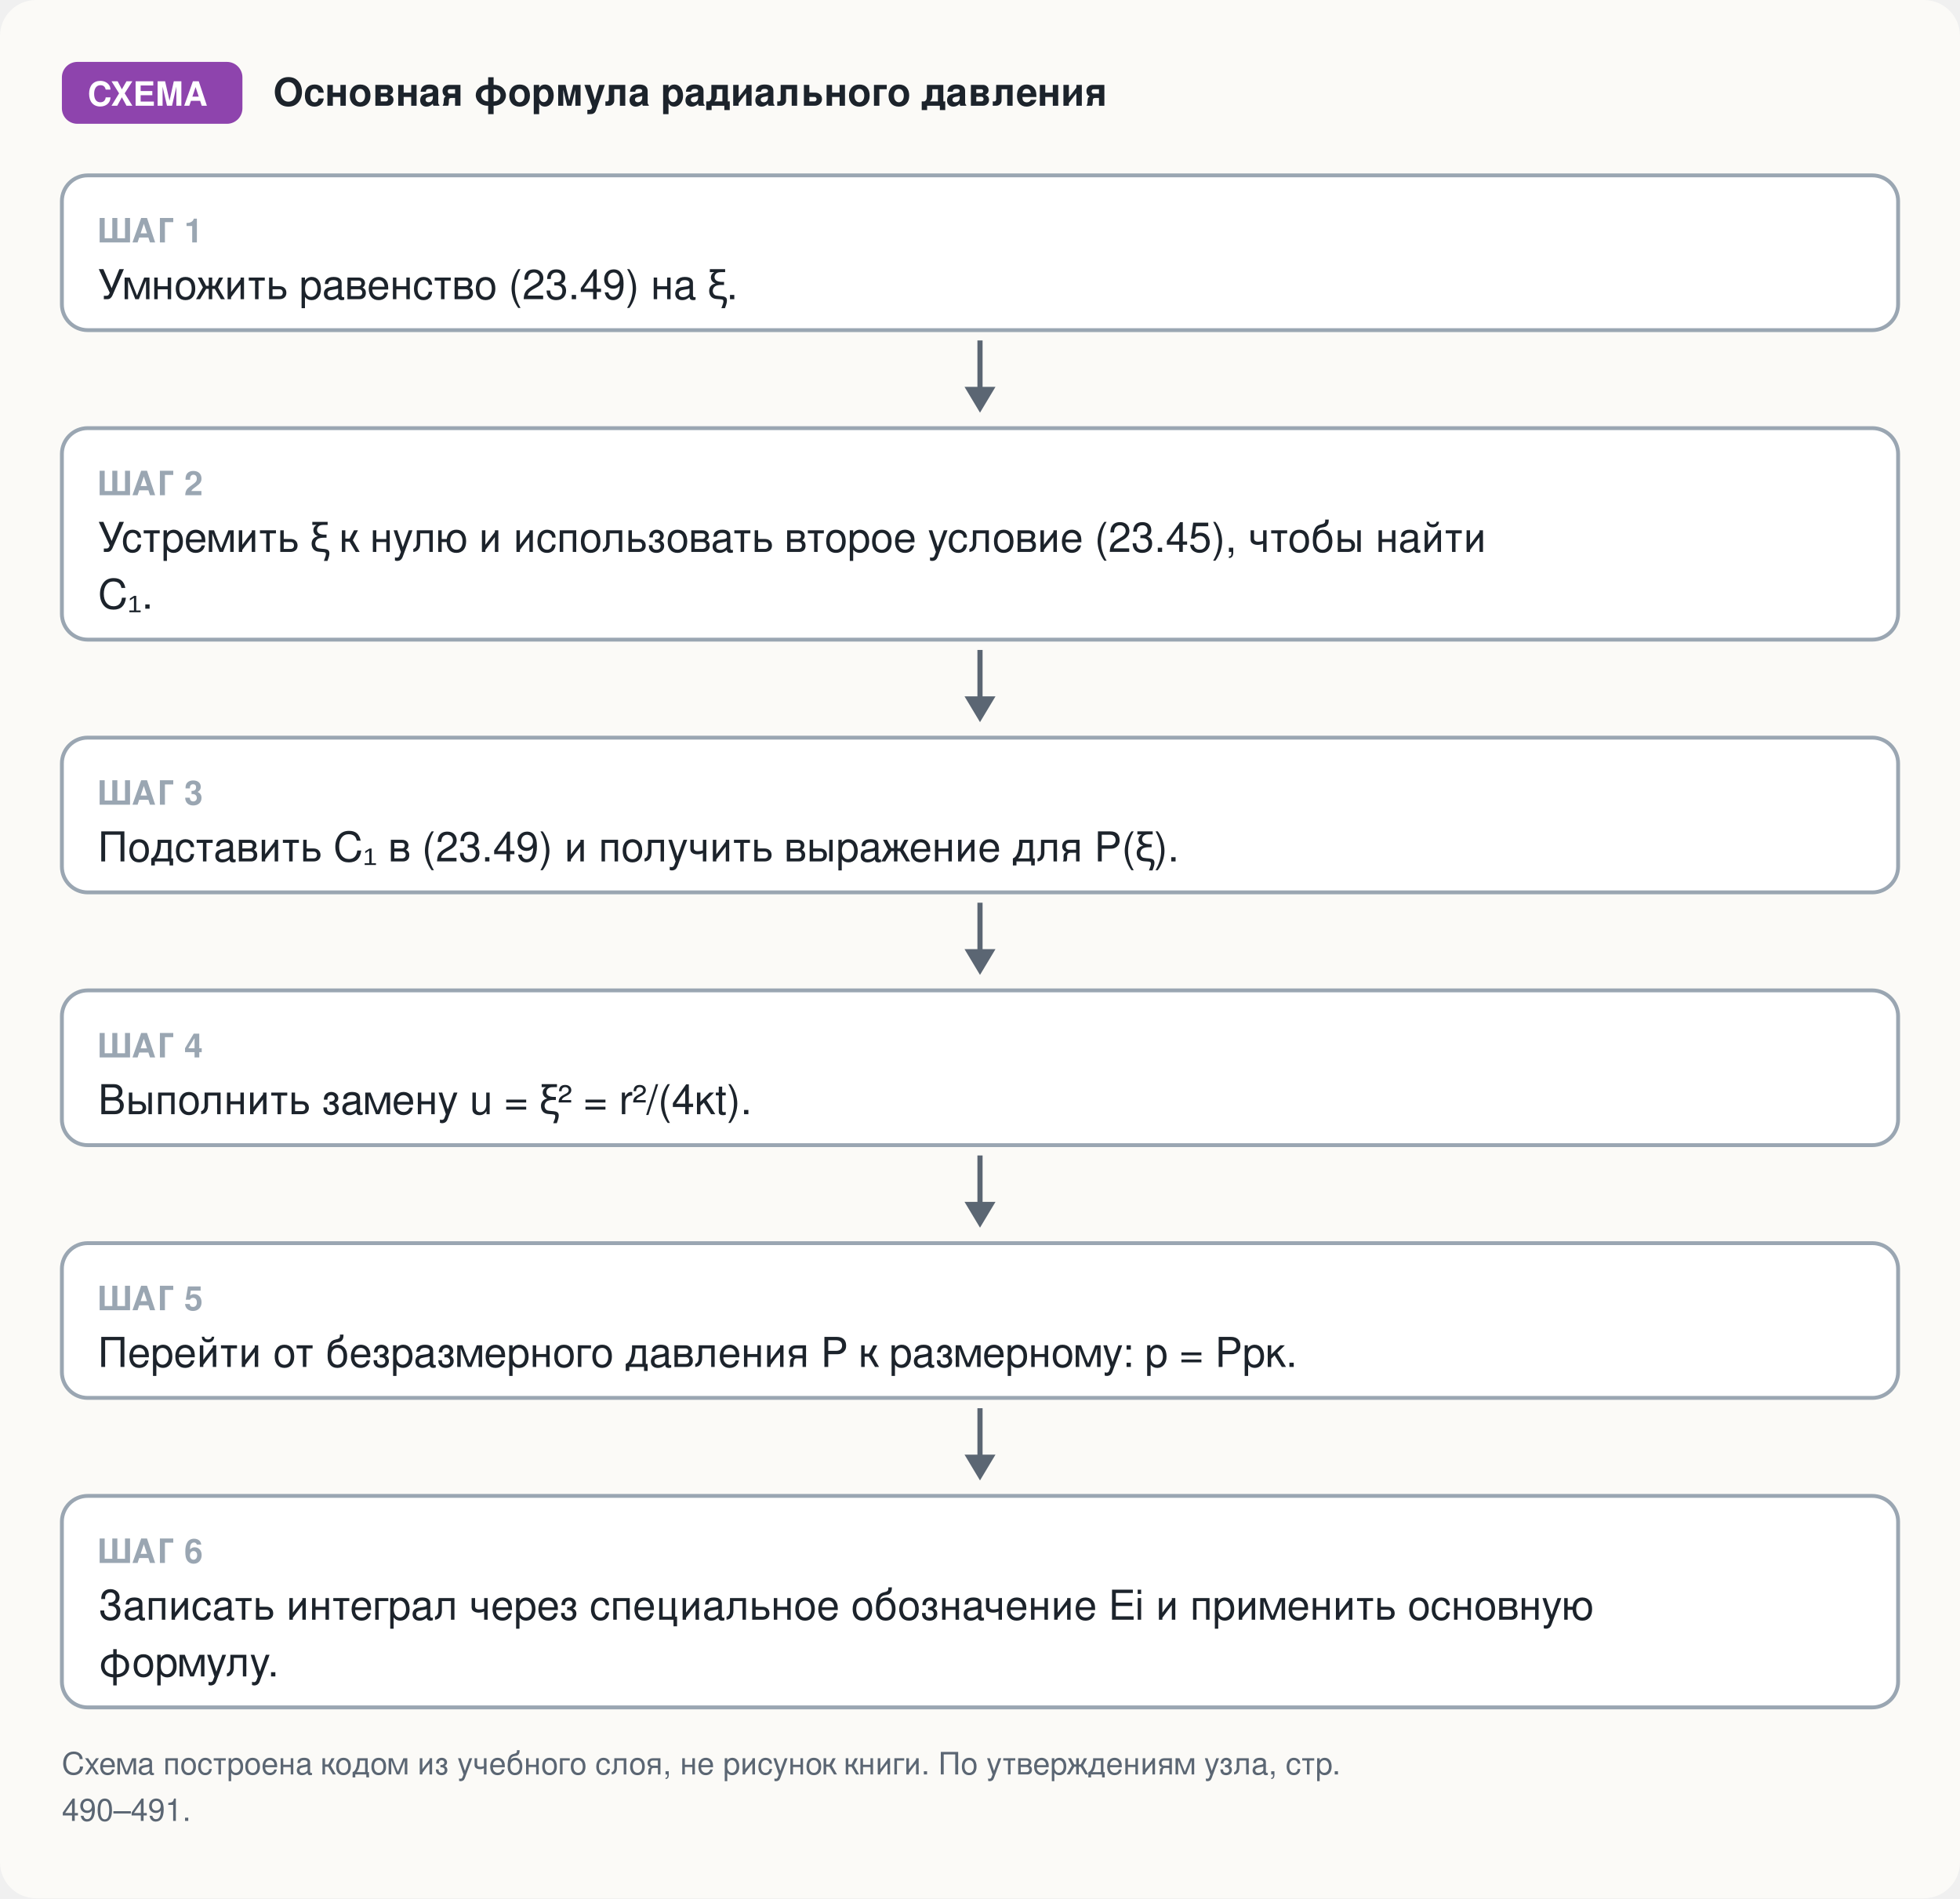
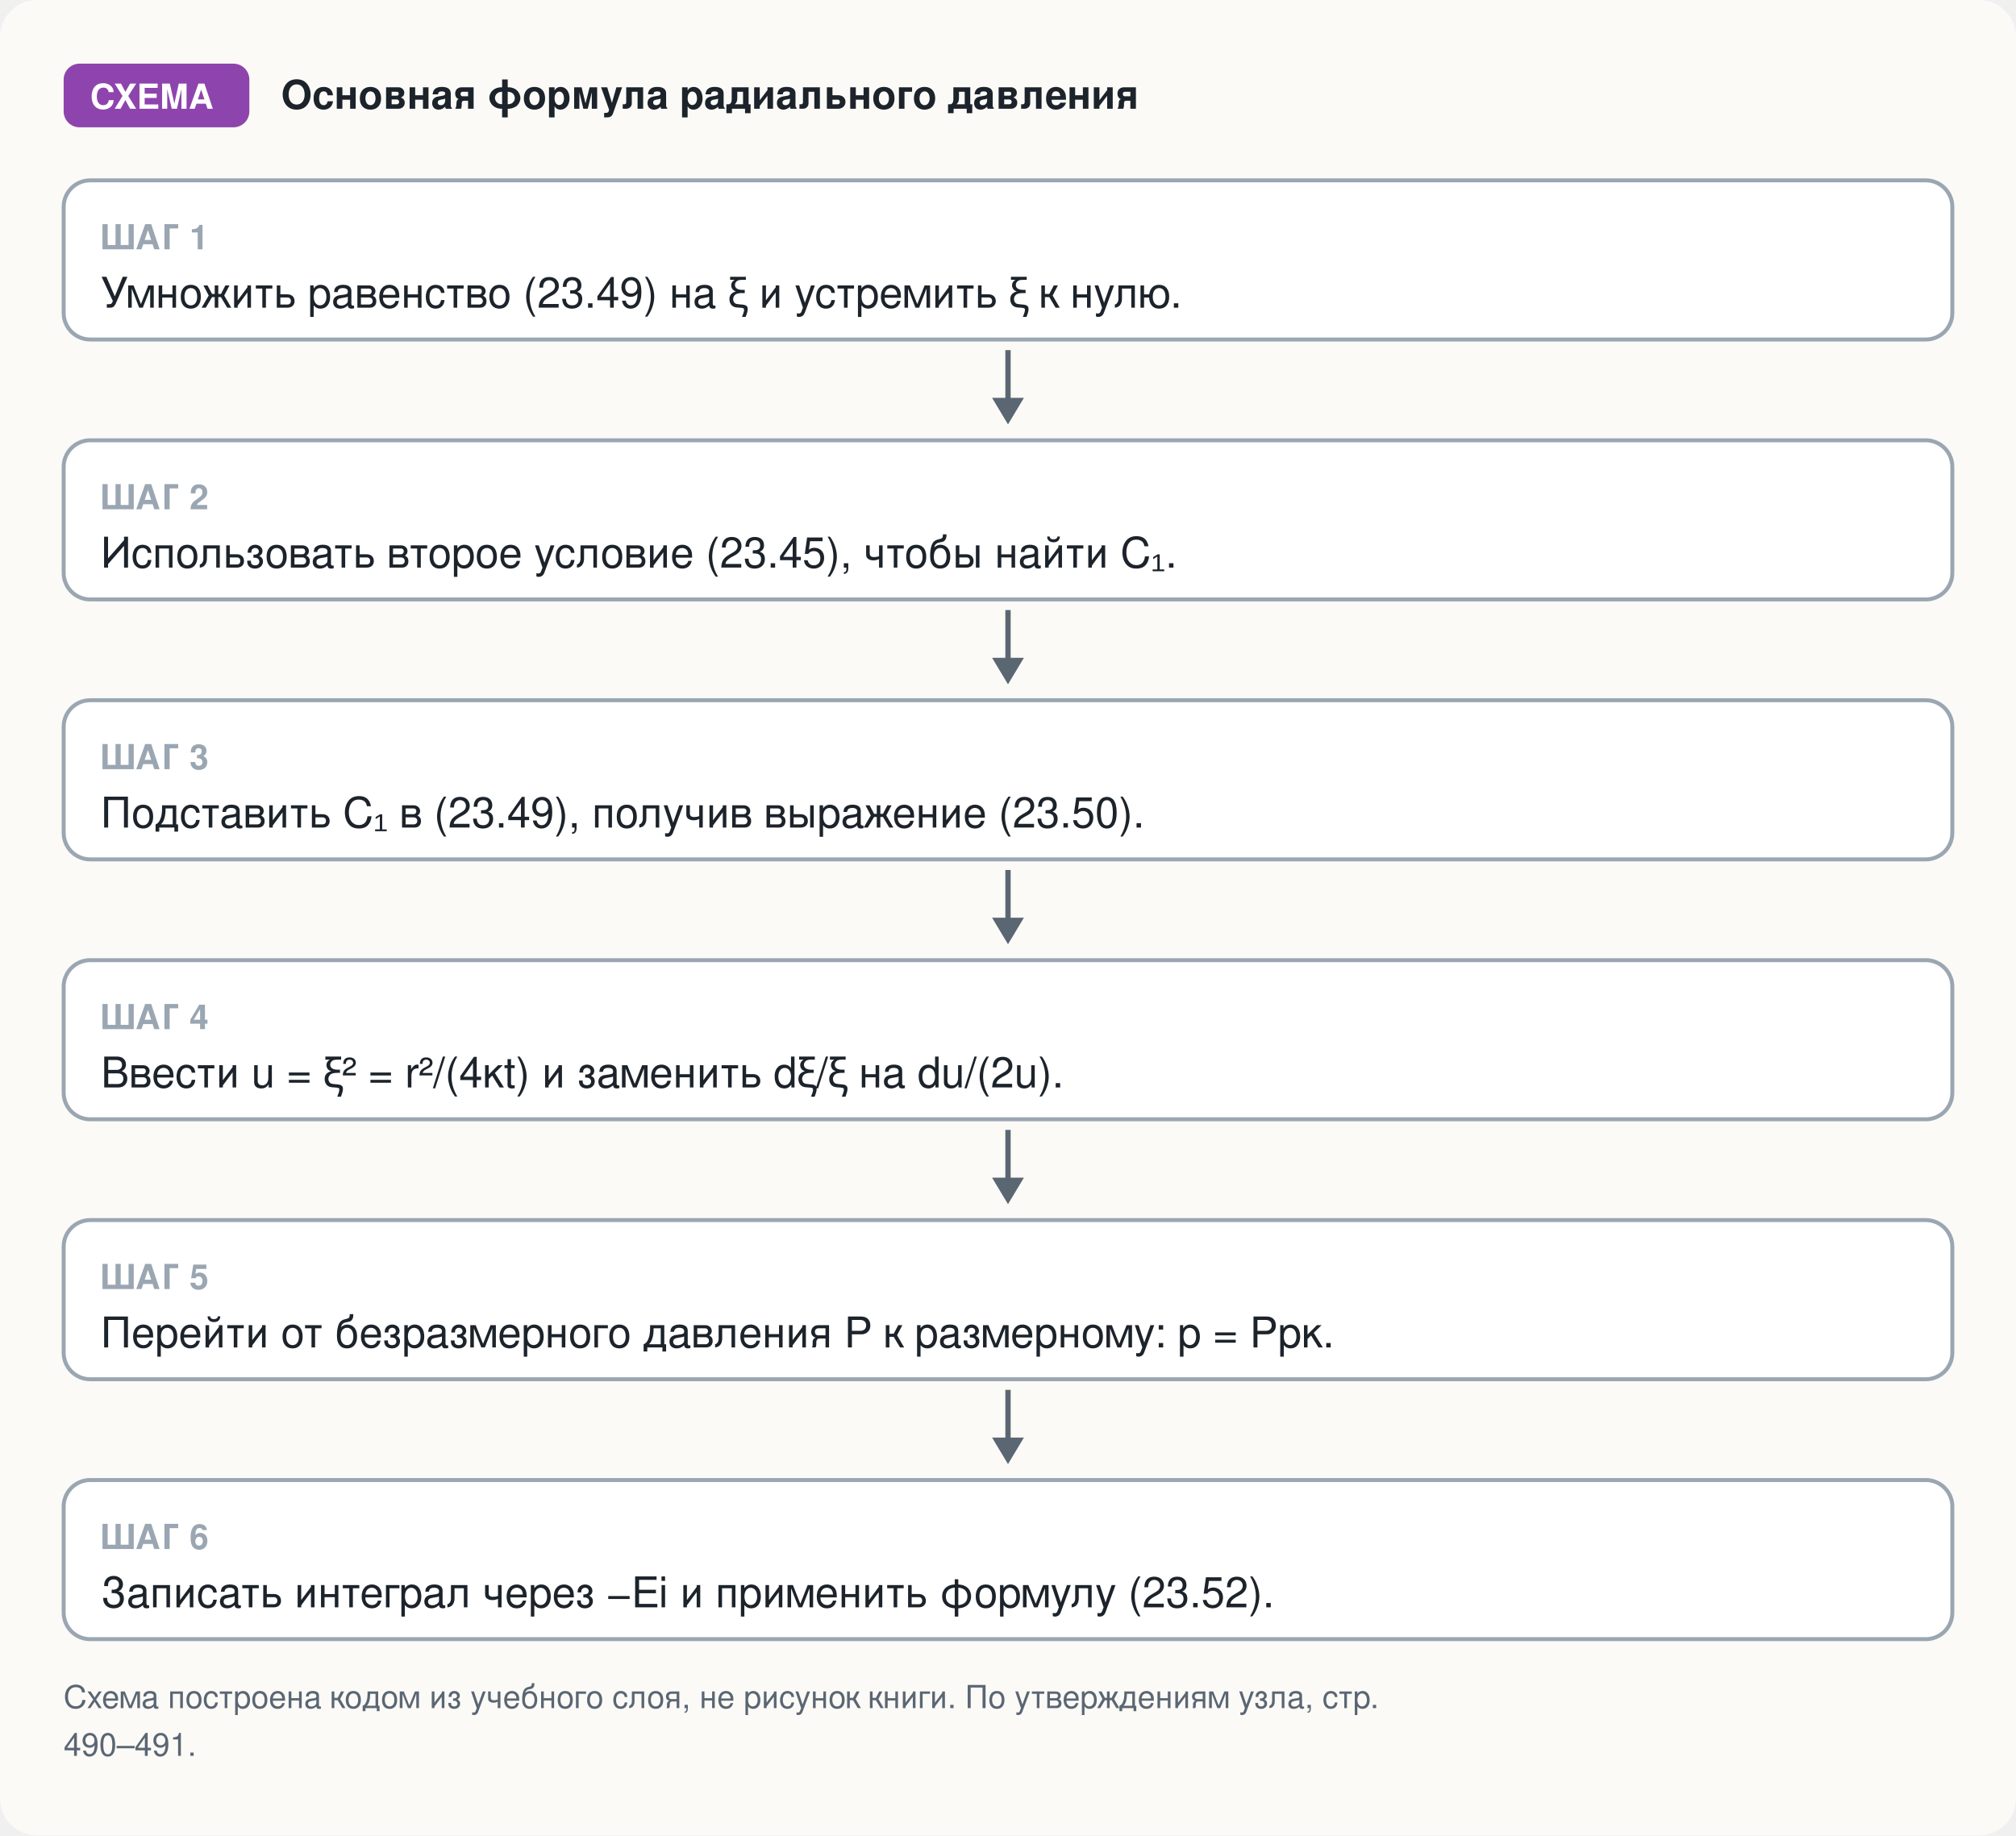
- <svg xmlns="http://www.w3.org/2000/svg" viewBox="0 0 760 736" width="760" height="736" role="img">
-   <rect x="0" y="0" width="760" height="736" rx="14" fill="#FBFAF7" />
+ <svg xmlns="http://www.w3.org/2000/svg" viewBox="0 0 760 692" width="760" height="692" role="img">
+   <rect x="0" y="0" width="760" height="692" rx="14" fill="#FBFAF7" />
  <rect x="24" y="24" width="70" height="24" rx="6" fill="#8E44AD" />
  <text x="34" y="41" font-size="13" font-weight="700" fill="#fff" font-family="Segoe UI, -apple-system, Helvetica, Arial, sans-serif">СХЕМА</text>
  <text x="106" y="41" font-size="15" font-weight="700" fill="#1C232B" font-family="Segoe UI, -apple-system, Helvetica, Arial, sans-serif">Основная формула радиального давления</text>
  <rect x="24" y="68" width="712" height="60" rx="10" fill="#FFFFFF" stroke="#9AA6B2" stroke-width="1.5" />
  <text x="38" y="94" font-size="13" font-weight="700" fill="#9AA6B2" text-anchor="start" font-family="Segoe UI, -apple-system, Helvetica, Arial, sans-serif">ШАГ 1</text>
-   <text x="38" y="116" font-size="16" font-weight="400" fill="#1C232B" text-anchor="start" font-family="Segoe UI, -apple-system, Helvetica, Arial, sans-serif">Умножить равенство (23.49) на ξ.</text>
+   <text x="38" y="116" font-size="16" font-weight="400" fill="#1C232B" text-anchor="start" font-family="Segoe UI, -apple-system, Helvetica, Arial, sans-serif">Умножить равенство (23.49) на ξ и устремить ξ к нулю.</text>
  <line x1="380.0" y1="132" x2="380.0" y2="154" stroke="#5B6673" stroke-width="2" />
  <polygon points="374.0,150 386.0,150 380.0,160" fill="#5B6673" />
-   <rect x="24" y="166" width="712" height="82" rx="10" fill="#FFFFFF" stroke="#9AA6B2" stroke-width="1.5" />
+   <rect x="24" y="166" width="712" height="60" rx="10" fill="#FFFFFF" stroke="#9AA6B2" stroke-width="1.5" />
  <text x="38" y="192" font-size="13" font-weight="700" fill="#9AA6B2" text-anchor="start" font-family="Segoe UI, -apple-system, Helvetica, Arial, sans-serif">ШАГ 2</text>
-   <text x="38" y="214" font-size="16" font-weight="400" fill="#1C232B" text-anchor="start" font-family="Segoe UI, -apple-system, Helvetica, Arial, sans-serif">Устремить ξ к нулю и использовать второе условие (23.45), чтобы найти</text>
-   <text x="38" y="236" font-size="16" font-weight="400" fill="#1C232B" text-anchor="start" font-family="Segoe UI, -apple-system, Helvetica, Arial, sans-serif">C₁.</text>
-   <line x1="380.0" y1="252" x2="380.0" y2="274" stroke="#5B6673" stroke-width="2" />
-   <polygon points="374.0,270 386.0,270 380.0,280" fill="#5B6673" />
-   <rect x="24" y="286" width="712" height="60" rx="10" fill="#FFFFFF" stroke="#9AA6B2" stroke-width="1.5" />
-   <text x="38" y="312" font-size="13" font-weight="700" fill="#9AA6B2" text-anchor="start" font-family="Segoe UI, -apple-system, Helvetica, Arial, sans-serif">ШАГ 3</text>
-   <text x="38" y="334" font-size="16" font-weight="400" fill="#1C232B" text-anchor="start" font-family="Segoe UI, -apple-system, Helvetica, Arial, sans-serif">Подставить C₁ в (23.49) и получить выражение для P(ξ).</text>
-   <line x1="380.0" y1="350" x2="380.0" y2="372" stroke="#5B6673" stroke-width="2" />
-   <polygon points="374.0,368 386.0,368 380.0,378" fill="#5B6673" />
-   <rect x="24" y="384" width="712" height="60" rx="10" fill="#FFFFFF" stroke="#9AA6B2" stroke-width="1.5" />
-   <text x="38" y="410" font-size="13" font-weight="700" fill="#9AA6B2" text-anchor="start" font-family="Segoe UI, -apple-system, Helvetica, Arial, sans-serif">ШАГ 4</text>
-   <text x="38" y="432" font-size="16" font-weight="400" fill="#1C232B" text-anchor="start" font-family="Segoe UI, -apple-system, Helvetica, Arial, sans-serif">Выполнить замену u = ξ² = r²/(4κt).</text>
-   <line x1="380.0" y1="448" x2="380.0" y2="470" stroke="#5B6673" stroke-width="2" />
-   <polygon points="374.0,466 386.0,466 380.0,476" fill="#5B6673" />
-   <rect x="24" y="482" width="712" height="60" rx="10" fill="#FFFFFF" stroke="#9AA6B2" stroke-width="1.5" />
-   <text x="38" y="508" font-size="13" font-weight="700" fill="#9AA6B2" text-anchor="start" font-family="Segoe UI, -apple-system, Helvetica, Arial, sans-serif">ШАГ 5</text>
-   <text x="38" y="530" font-size="16" font-weight="400" fill="#1C232B" text-anchor="start" font-family="Segoe UI, -apple-system, Helvetica, Arial, sans-serif">Перейти от безразмерного давления P к размерному: p = Ppκ.</text>
-   <line x1="380.0" y1="546" x2="380.0" y2="568" stroke="#5B6673" stroke-width="2" />
-   <polygon points="374.0,564 386.0,564 380.0,574" fill="#5B6673" />
-   <rect x="24" y="580" width="712" height="82" rx="10" fill="#FFFFFF" stroke="#9AA6B2" stroke-width="1.5" />
-   <text x="38" y="606" font-size="13" font-weight="700" fill="#9AA6B2" text-anchor="start" font-family="Segoe UI, -apple-system, Helvetica, Arial, sans-serif">ШАГ 6</text>
-   <text x="38" y="628" font-size="16" font-weight="400" fill="#1C232B" text-anchor="start" font-family="Segoe UI, -apple-system, Helvetica, Arial, sans-serif">Записать интеграл через специальное обозначение Ei и применить основную</text>
-   <text x="38" y="650" font-size="16" font-weight="400" fill="#1C232B" text-anchor="start" font-family="Segoe UI, -apple-system, Helvetica, Arial, sans-serif">формулу.</text>
-   <text x="24" y="688" font-size="12" font-weight="400" fill="#5B6673" text-anchor="start" font-family="Segoe UI, -apple-system, Helvetica, Arial, sans-serif">Схема построена кодом из учебного слоя, не рисунок книги. По утверждениям узла, стр.</text>
-   <text x="24" y="706" font-size="12" font-weight="400" fill="#5B6673" text-anchor="start" font-family="Segoe UI, -apple-system, Helvetica, Arial, sans-serif">490–491.</text>
+   <text x="38" y="214" font-size="16" font-weight="400" fill="#1C232B" text-anchor="start" font-family="Segoe UI, -apple-system, Helvetica, Arial, sans-serif">Использовать второе условие (23.45), чтобы найти C₁.</text>
+   <line x1="380.0" y1="230" x2="380.0" y2="252" stroke="#5B6673" stroke-width="2" />
+   <polygon points="374.0,248 386.0,248 380.0,258" fill="#5B6673" />
+   <rect x="24" y="264" width="712" height="60" rx="10" fill="#FFFFFF" stroke="#9AA6B2" stroke-width="1.5" />
+   <text x="38" y="290" font-size="13" font-weight="700" fill="#9AA6B2" text-anchor="start" font-family="Segoe UI, -apple-system, Helvetica, Arial, sans-serif">ШАГ 3</text>
+   <text x="38" y="312" font-size="16" font-weight="400" fill="#1C232B" text-anchor="start" font-family="Segoe UI, -apple-system, Helvetica, Arial, sans-serif">Подставить C₁ в (23.49), получив выражение (23.50).</text>
+   <line x1="380.0" y1="328" x2="380.0" y2="350" stroke="#5B6673" stroke-width="2" />
+   <polygon points="374.0,346 386.0,346 380.0,356" fill="#5B6673" />
+   <rect x="24" y="362" width="712" height="60" rx="10" fill="#FFFFFF" stroke="#9AA6B2" stroke-width="1.5" />
+   <text x="38" y="388" font-size="13" font-weight="700" fill="#9AA6B2" text-anchor="start" font-family="Segoe UI, -apple-system, Helvetica, Arial, sans-serif">ШАГ 4</text>
+   <text x="38" y="410" font-size="16" font-weight="400" fill="#1C232B" text-anchor="start" font-family="Segoe UI, -apple-system, Helvetica, Arial, sans-serif">Ввести u = ξ² = r²/(4κt) и заменить dξ/ξ на du/(2u).</text>
+   <line x1="380.0" y1="426" x2="380.0" y2="448" stroke="#5B6673" stroke-width="2" />
+   <polygon points="374.0,444 386.0,444 380.0,454" fill="#5B6673" />
+   <rect x="24" y="460" width="712" height="60" rx="10" fill="#FFFFFF" stroke="#9AA6B2" stroke-width="1.5" />
+   <text x="38" y="486" font-size="13" font-weight="700" fill="#9AA6B2" text-anchor="start" font-family="Segoe UI, -apple-system, Helvetica, Arial, sans-serif">ШАГ 5</text>
+   <text x="38" y="508" font-size="16" font-weight="400" fill="#1C232B" text-anchor="start" font-family="Segoe UI, -apple-system, Helvetica, Arial, sans-serif">Перейти от безразмерного давления P к размерному: p = Ppκ.</text>
+   <line x1="380.0" y1="524" x2="380.0" y2="546" stroke="#5B6673" stroke-width="2" />
+   <polygon points="374.0,542 386.0,542 380.0,552" fill="#5B6673" />
+   <rect x="24" y="558" width="712" height="60" rx="10" fill="#FFFFFF" stroke="#9AA6B2" stroke-width="1.5" />
+   <text x="38" y="584" font-size="13" font-weight="700" fill="#9AA6B2" text-anchor="start" font-family="Segoe UI, -apple-system, Helvetica, Arial, sans-serif">ШАГ 6</text>
+   <text x="38" y="606" font-size="16" font-weight="400" fill="#1C232B" text-anchor="start" font-family="Segoe UI, -apple-system, Helvetica, Arial, sans-serif">Записать интеграл через −Ei и применить формулу (23.52).</text>
+   <text x="24" y="644" font-size="12" font-weight="400" fill="#5B6673" text-anchor="start" font-family="Segoe UI, -apple-system, Helvetica, Arial, sans-serif">Схема построена кодом из учебного слоя, не рисунок книги. По утверждениям узла, стр.</text>
+   <text x="24" y="662" font-size="12" font-weight="400" fill="#5B6673" text-anchor="start" font-family="Segoe UI, -apple-system, Helvetica, Arial, sans-serif">490–491.</text>
</svg>
